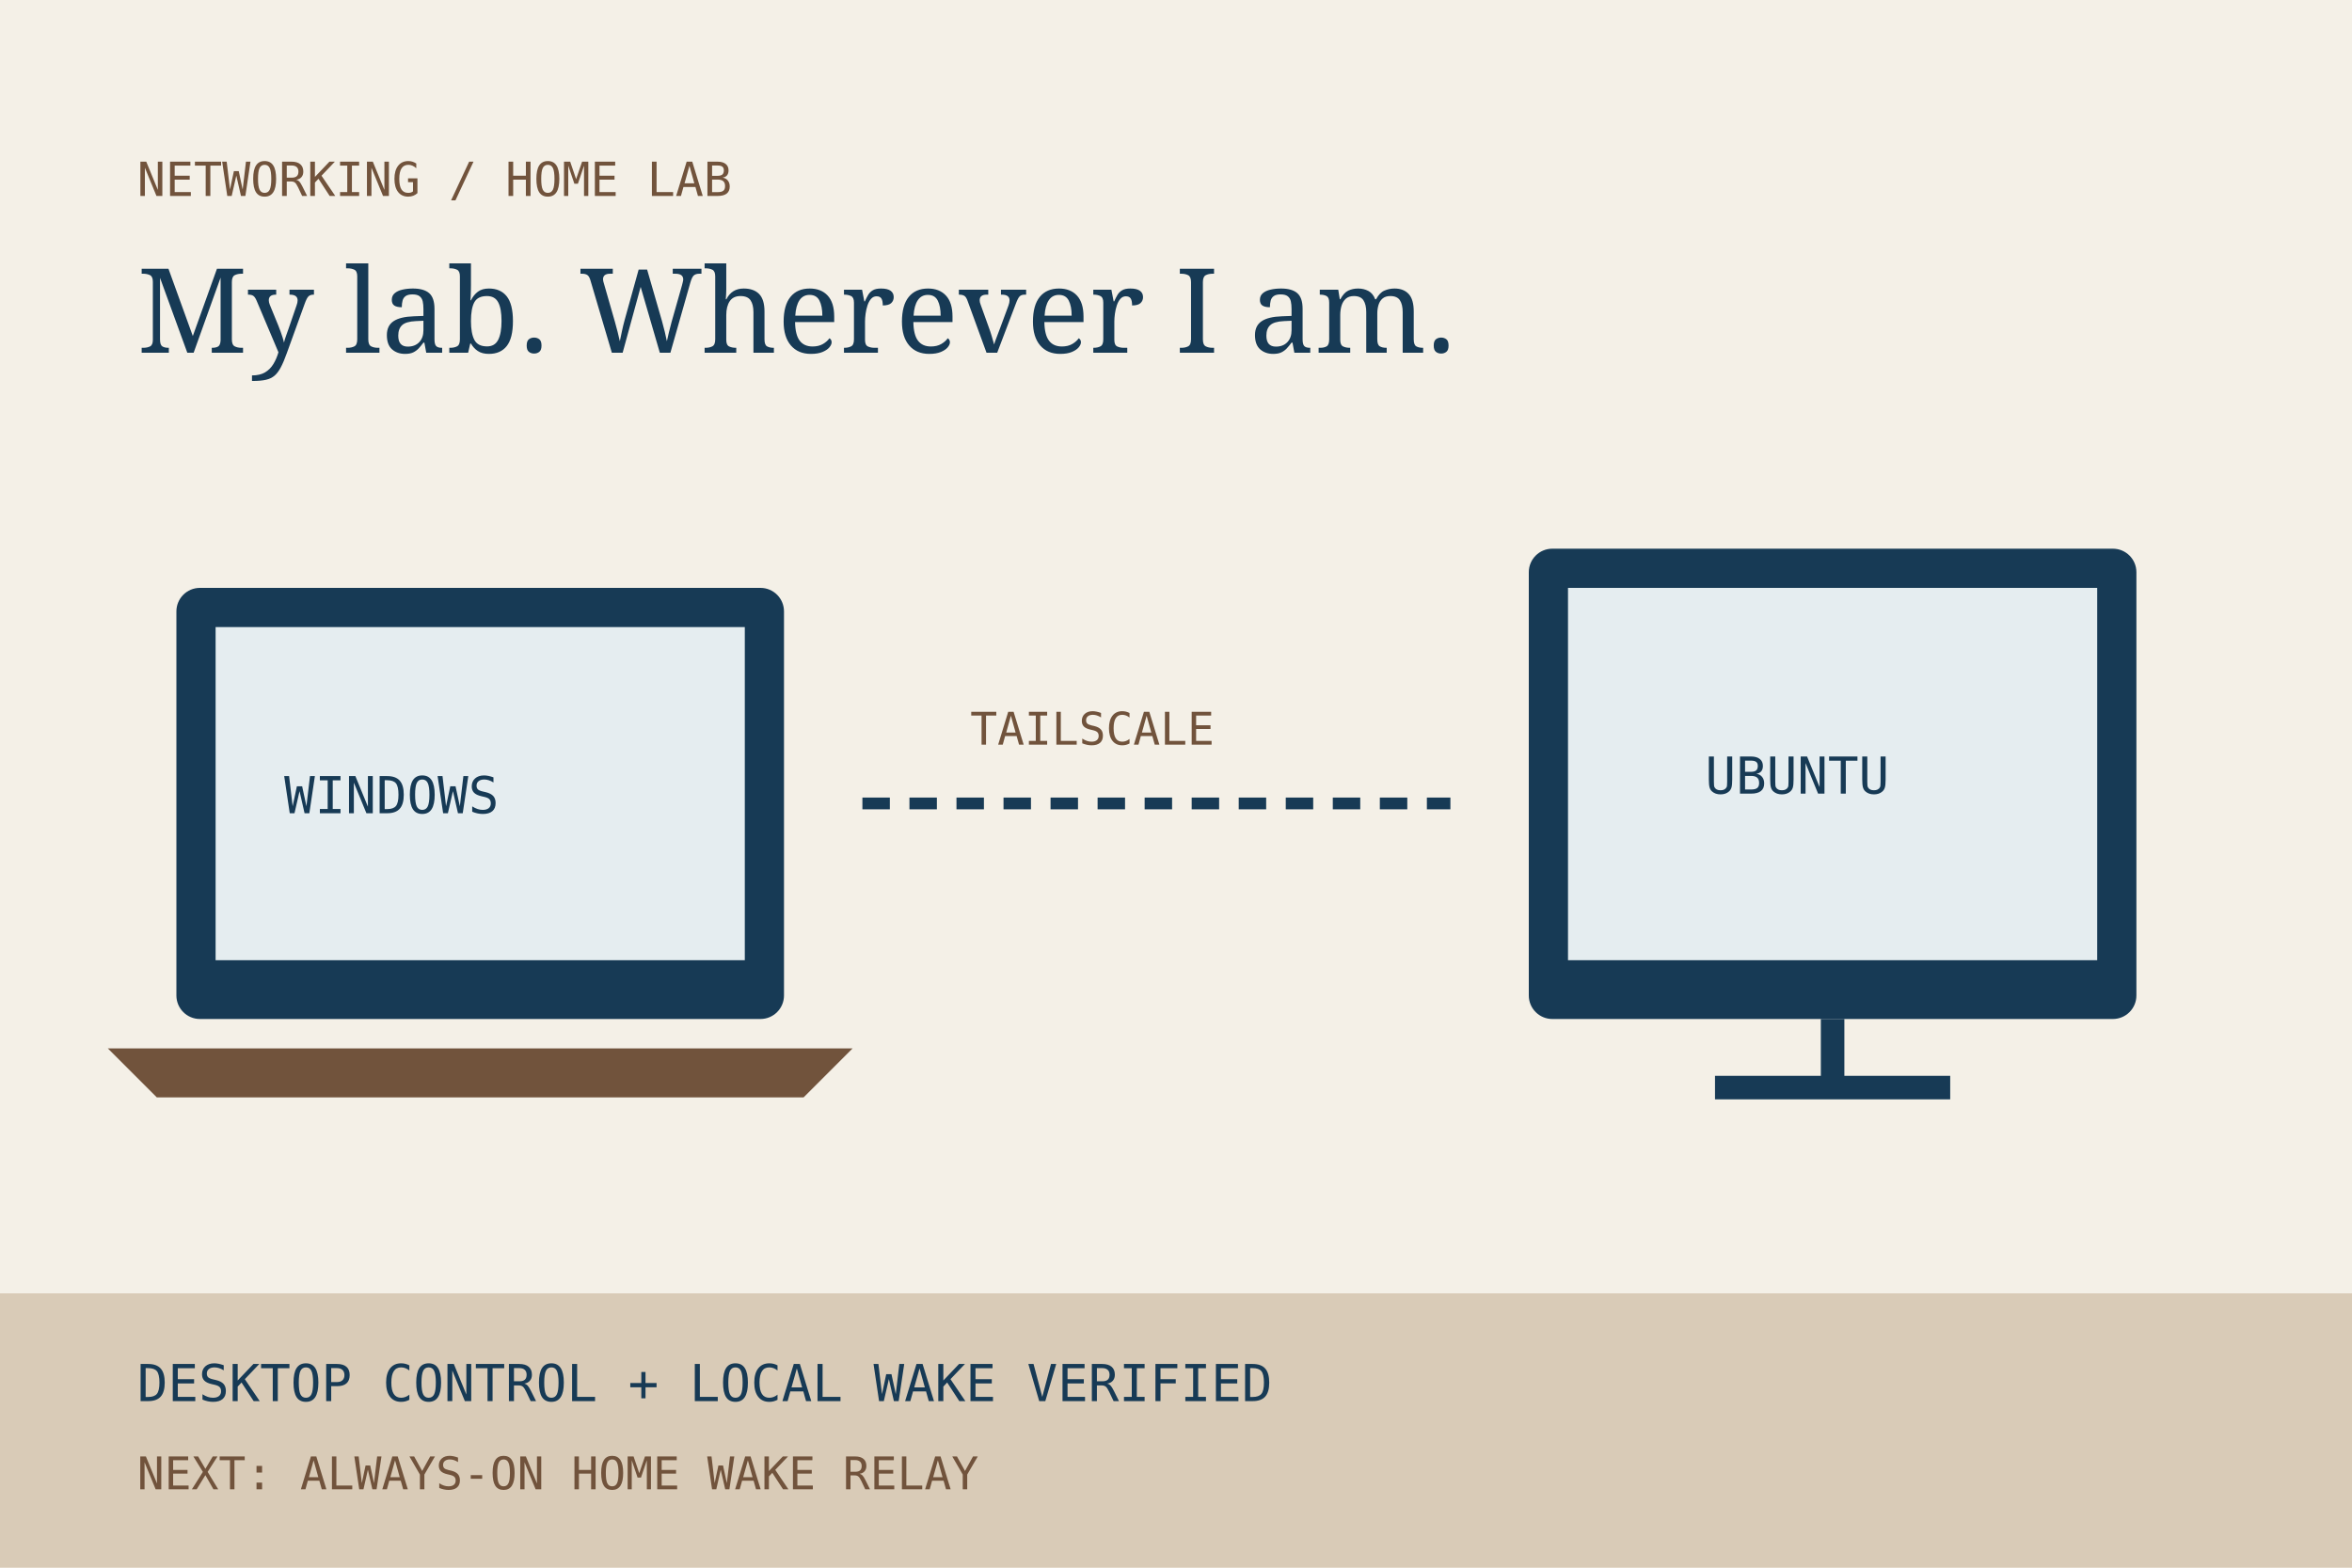
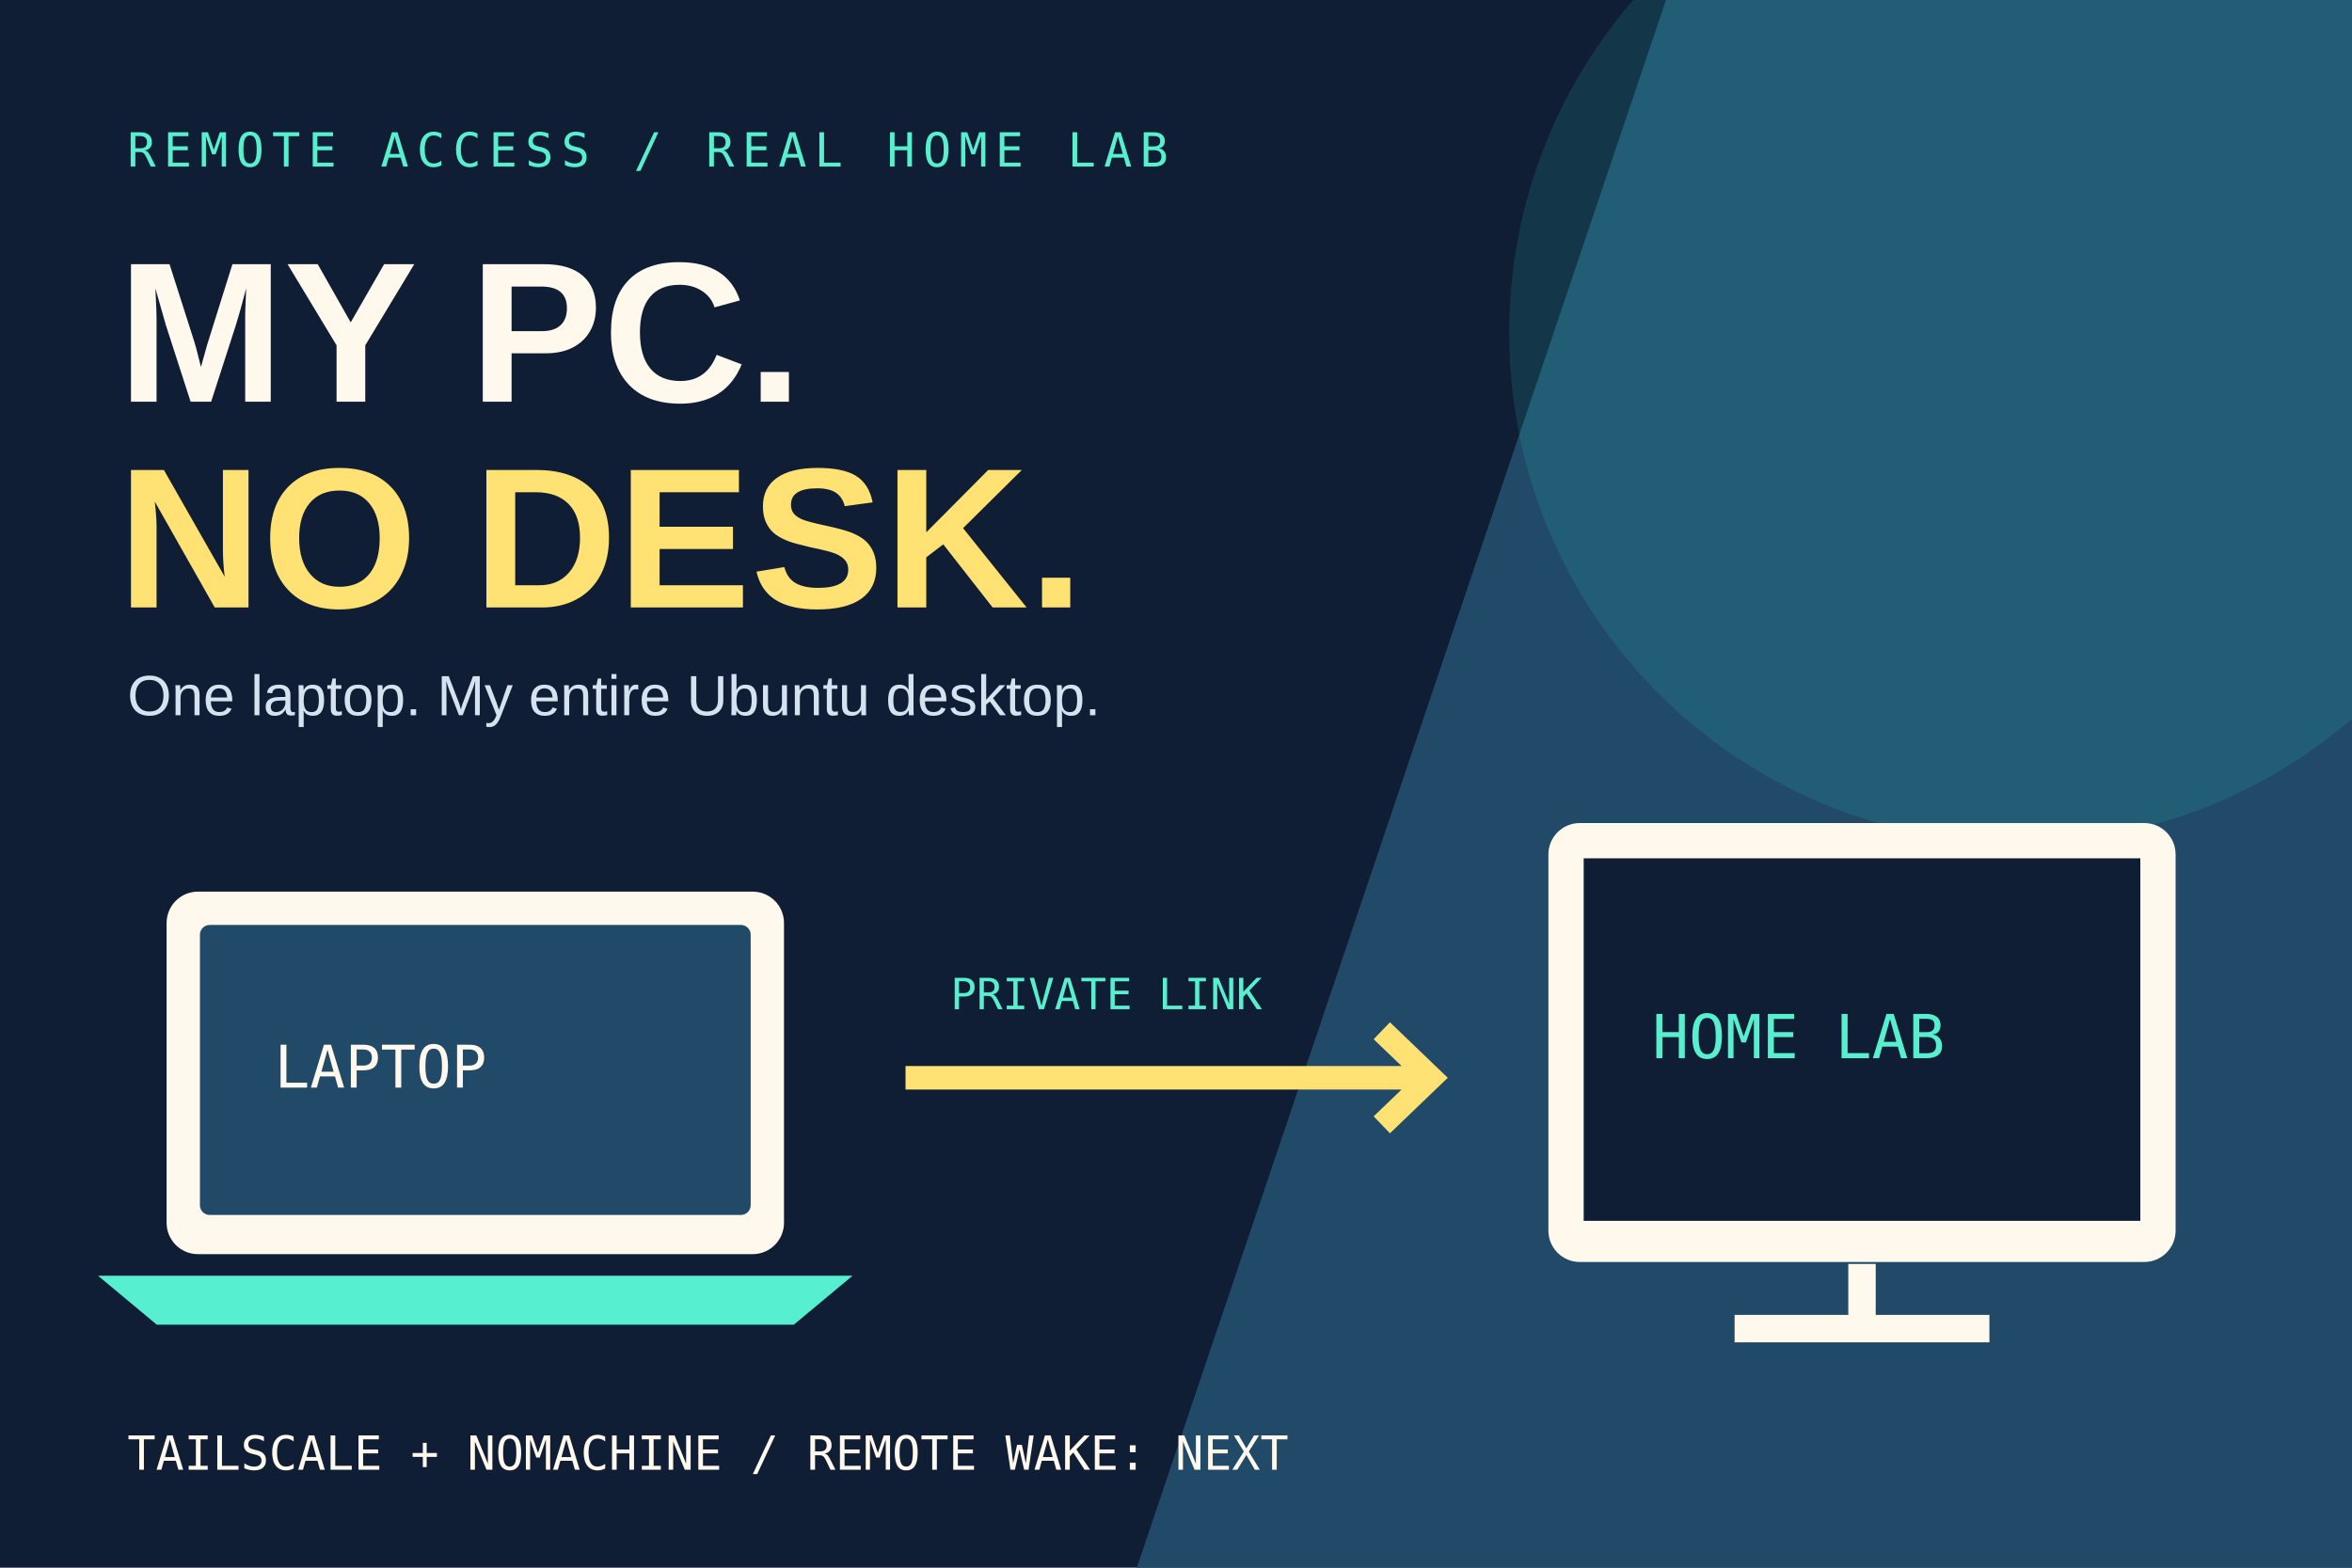
- <svg xmlns="http://www.w3.org/2000/svg" viewBox="0 0 1200 800" role="img" aria-label="Secure remote access home lab">
-   <rect width="1200" height="800" fill="#f4f0e7" />
-   <path d="M0 660H1200V800H0Z" fill="#d9cbb7" />
-   <text x="70" y="100" fill="#71533c" font-family="monospace" font-size="24">NETWORKING / HOME LAB</text>
-   <text x="70" y="180" fill="#173a55" font-family="Georgia,serif" font-size="60">My lab. Wherever I am.</text>
-   <rect x="90" y="300" width="310" height="220" rx="12" fill="#173a55" />
-   <rect x="110" y="320" width="270" height="170" fill="#e5edf0" />
-   <path d="M55 535H435L410 560H80Z" fill="#71533c" />
-   <text x="145" y="415" fill="#173a55" font-family="monospace" font-size="26">WINDOWS</text>
-   <path d="M440 410H740" stroke="#173a55" stroke-width="6" stroke-dasharray="14 10" />
-   <text x="495" y="380" fill="#71533c" font-family="monospace" font-size="23">TAILSCALE</text>
-   <rect x="780" y="280" width="310" height="240" rx="12" fill="#173a55" />
-   <rect x="800" y="300" width="270" height="190" fill="#e5edf0" />
-   <path d="M935 520V555M875 555H995" stroke="#173a55" stroke-width="12" />
-   <text x="870" y="405" fill="#173a55" font-family="monospace" font-size="26">UBUNTU</text>
-   <text x="70" y="715" fill="#173a55" font-family="monospace" font-size="26">DESKTOP CONTROL + LOCAL WAKE VERIFIED</text>
-   <text x="70" y="760" fill="#71533c" font-family="monospace" font-size="23">NEXT: ALWAYS-ON HOME WAKE RELAY</text>
+ <svg xmlns="http://www.w3.org/2000/svg" viewBox="0 0 1200 800">
+   <rect width="1200" height="800" fill="#101e35" />
+   <path d="M850 0H1200V800H580Z" fill="#214a68" />
+   <circle cx="1030" cy="170" r="260" fill="#28ddcf" opacity=".13" />
+   <text x="65" y="85" fill="#56f0d0" font-size="24" font-family="monospace" letter-spacing="4">REMOTE ACCESS / REAL HOME LAB</text>
+   <text x="60" y="205" fill="#fff8ec" font-size="102" font-weight="900" font-family="Arial,sans-serif">MY PC.</text>
+   <text x="60" y="310" fill="#ffe174" font-size="102" font-weight="900" font-family="Arial,sans-serif">NO DESK.</text>
+   <text x="65" y="365" fill="#d5e2ef" font-size="29" font-family="Arial,sans-serif">One laptop. My entire Ubuntu desktop.</text>
+   <rect x="85" y="455" width="315" height="185" rx="16" fill="#fff8ec" />
+   <rect x="102" y="472" width="281" height="148" rx="5" fill="#214a68" />
+   <path d="M50 651H435L405 676H80Z" fill="#56f0d0" />
+   <text x="140" y="555" fill="#fff8ec" font-size="30" font-family="monospace">LAPTOP</text>
+   <path d="M462 550H730M705 526L730 550L705 574" fill="none" stroke="#ffe174" stroke-width="12" />
+   <text x="485" y="515" fill="#56f0d0" font-size="22" font-family="monospace">PRIVATE LINK</text>
+   <rect x="790" y="420" width="320" height="224" rx="16" fill="#fff8ec" />
+   <rect x="808" y="438" width="284" height="185" fill="#101e35" />
+   <text x="843" y="540" fill="#56f0d0" font-size="31" font-family="monospace">HOME LAB</text>
+   <path d="M950 645V678M885 678H1015" stroke="#fff8ec" stroke-width="14" />
+   <text x="65" y="750" fill="#fff8ec" font-size="24" font-family="monospace">TAILSCALE + NOMACHINE     /     REMOTE WAKE: NEXT</text>
</svg>
